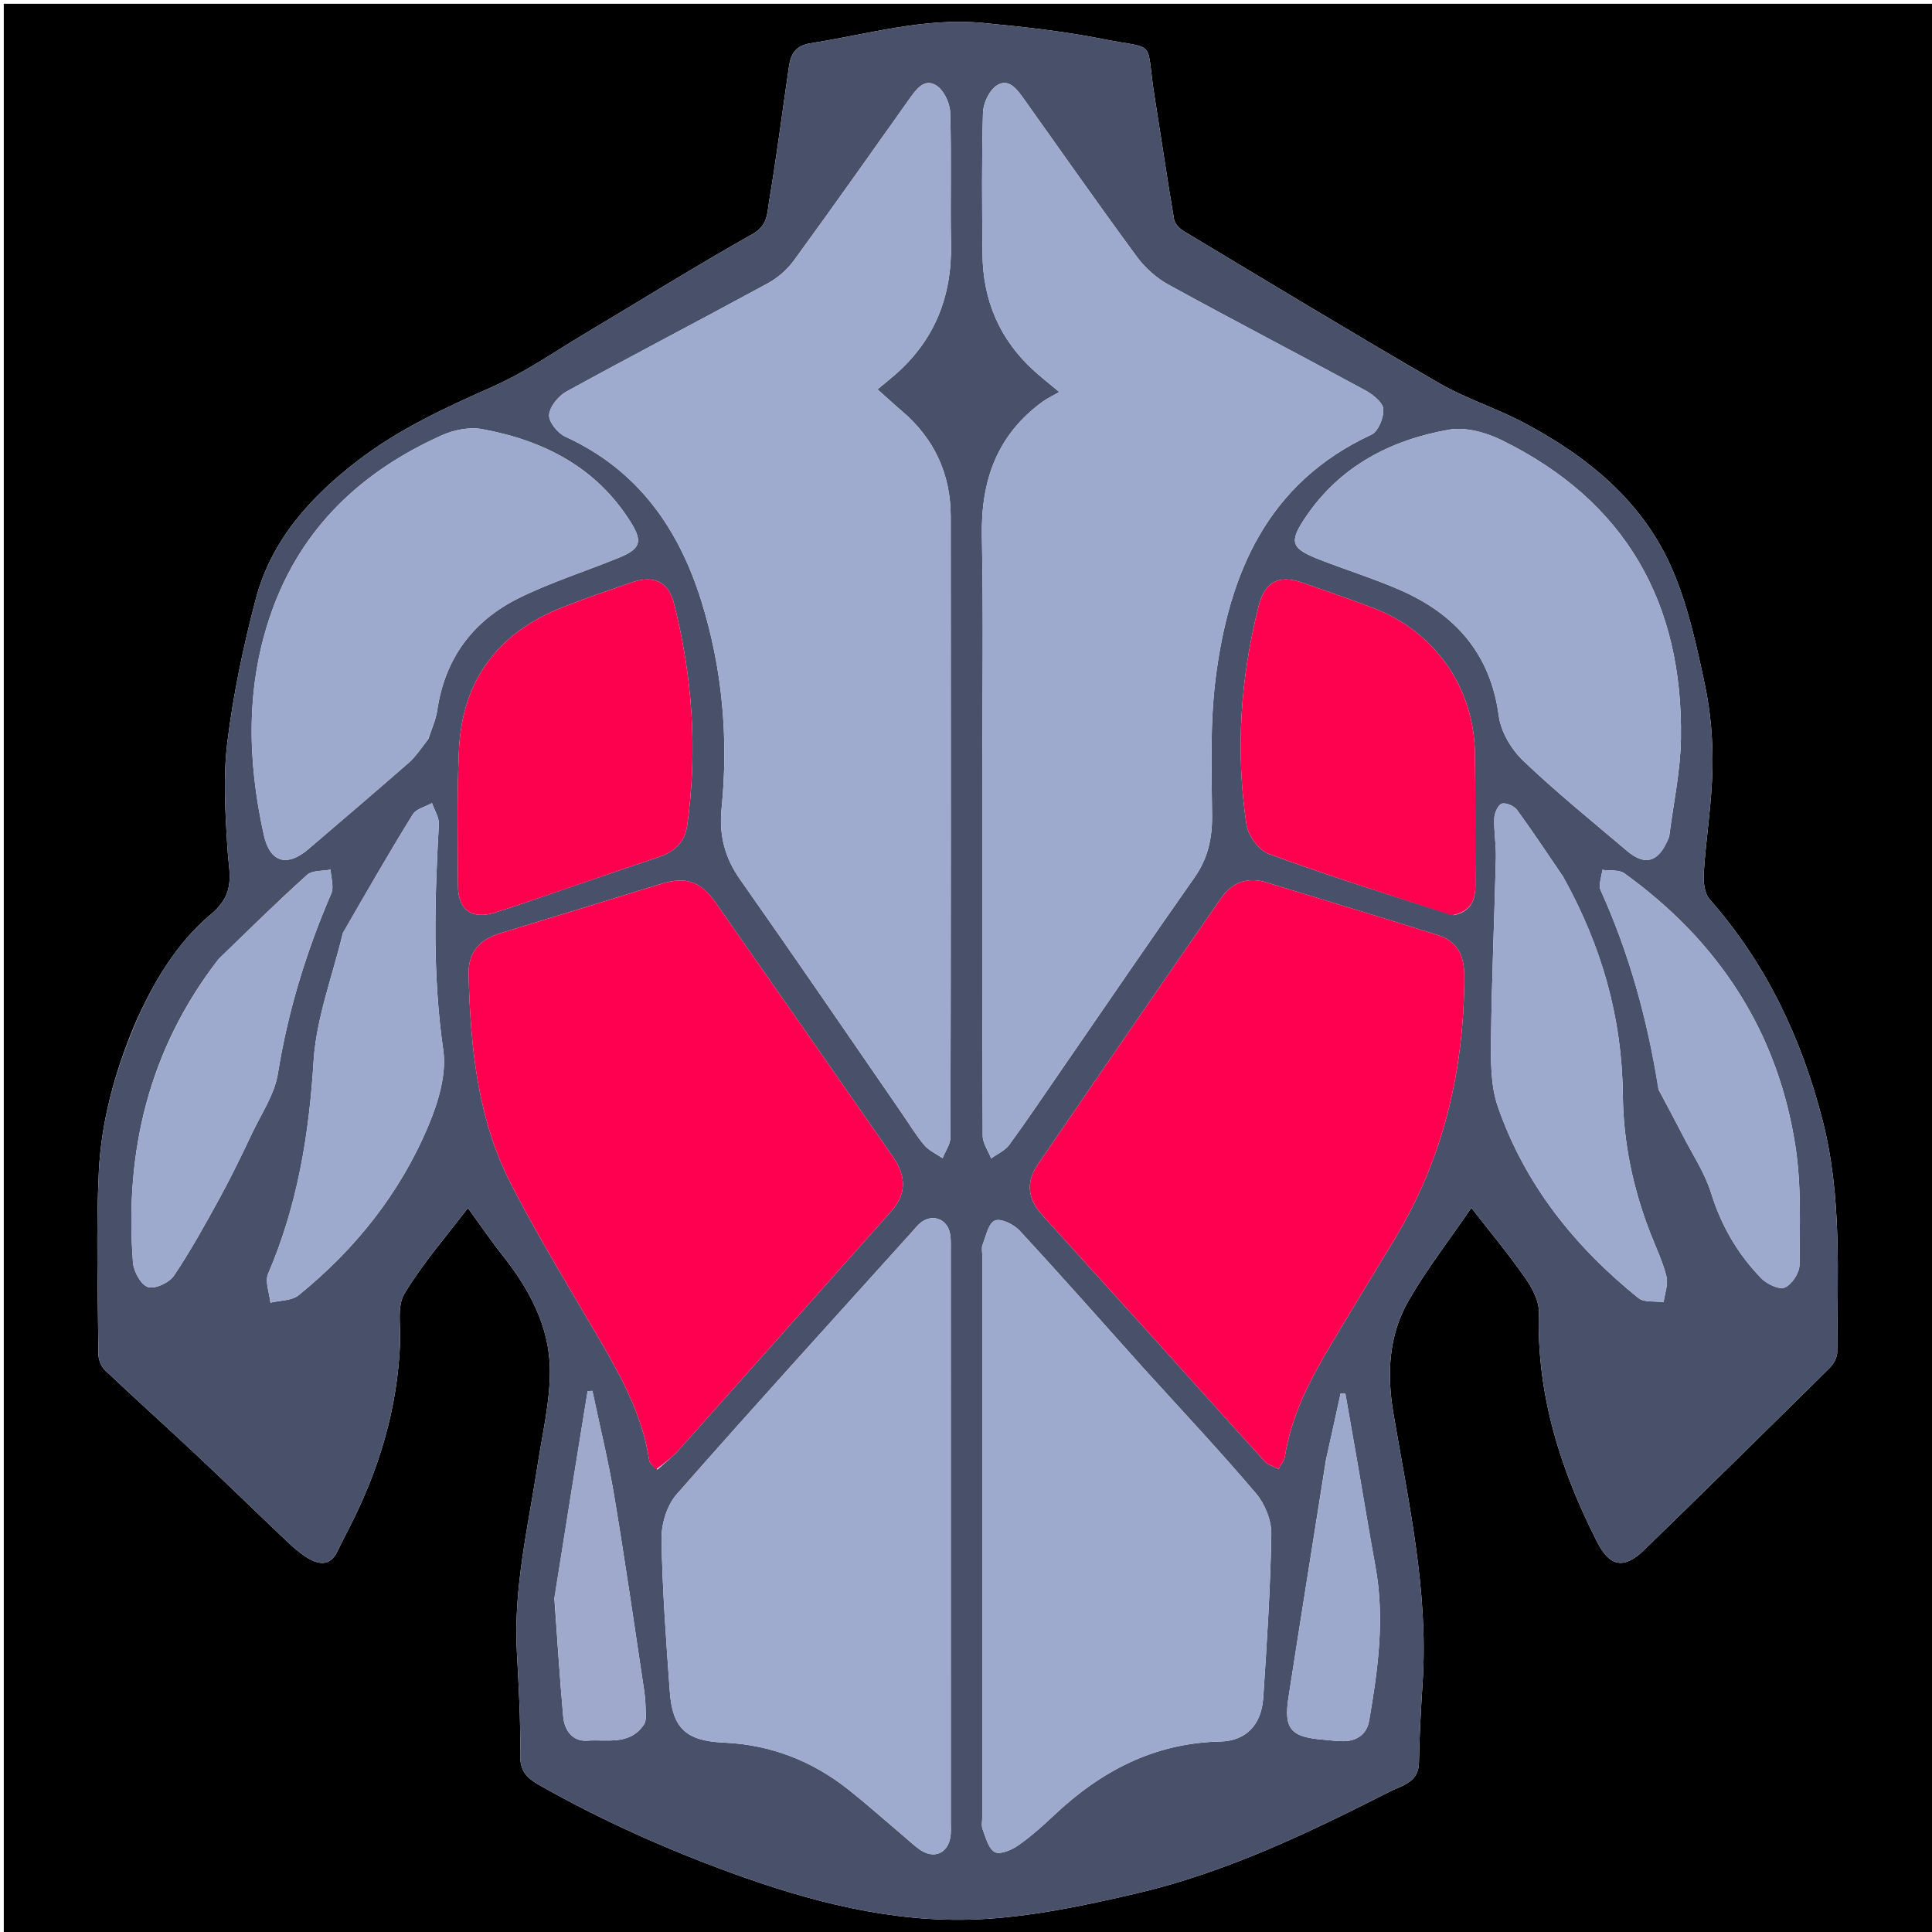
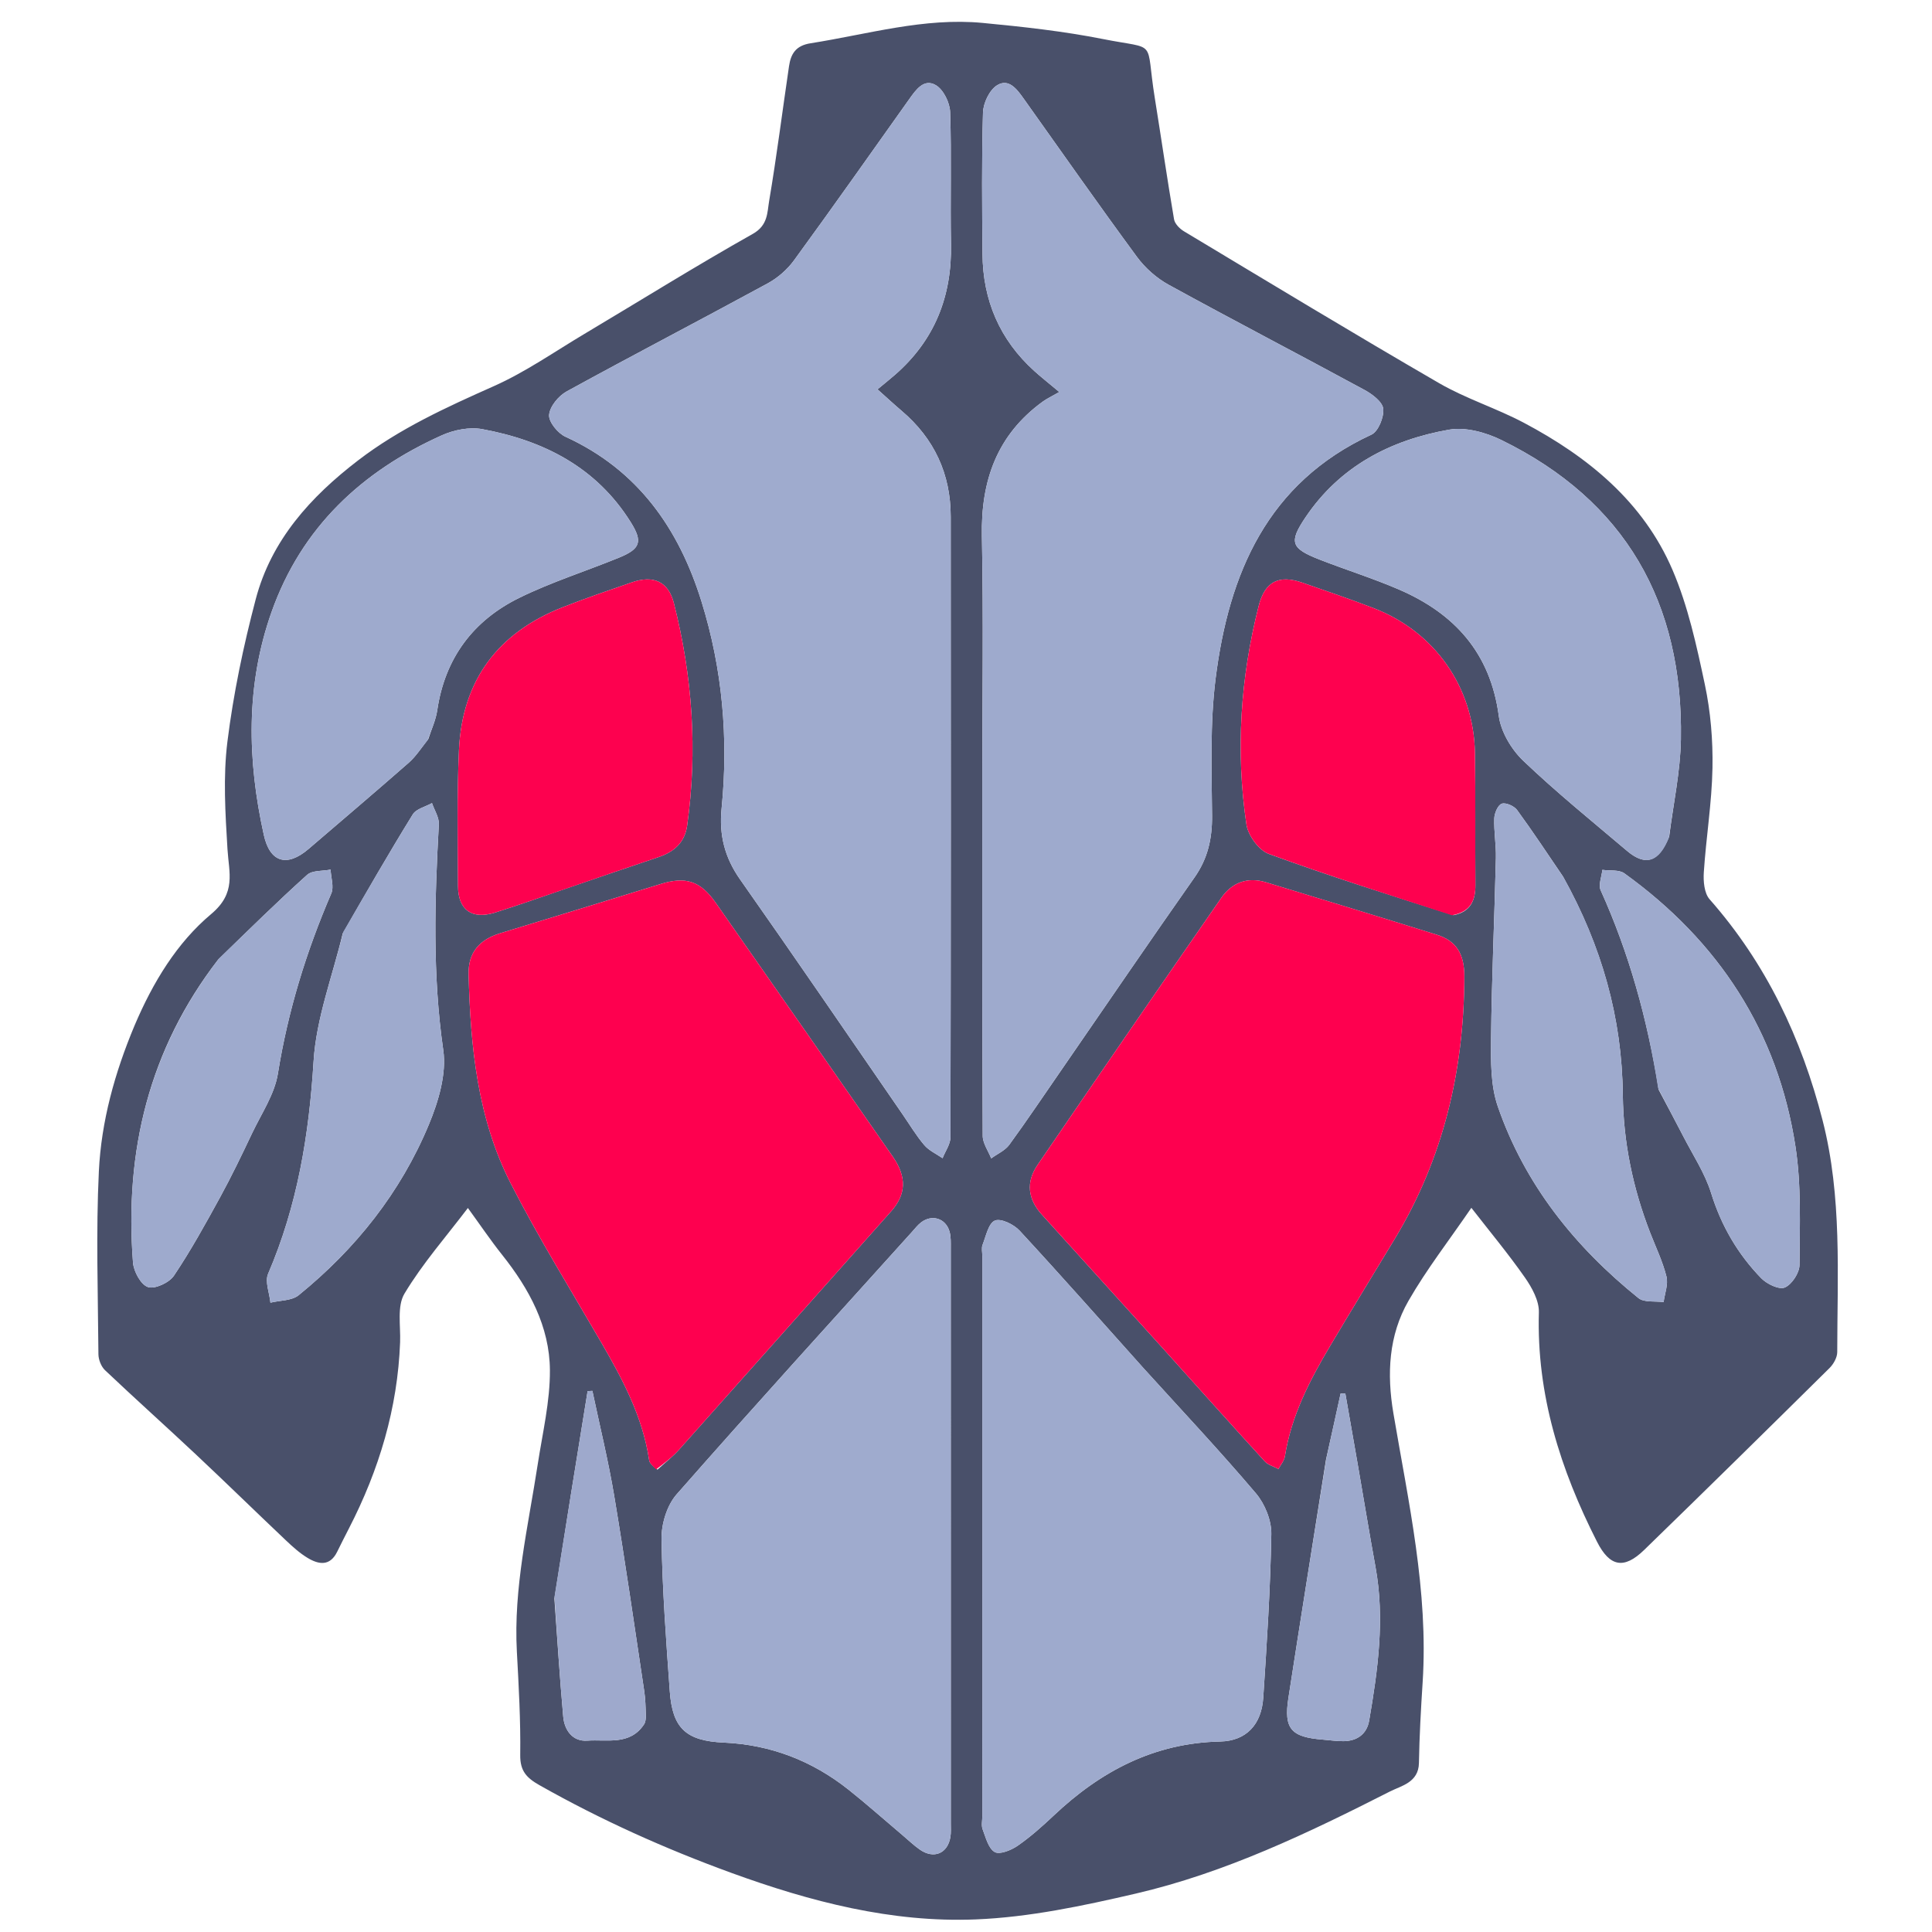
<svg xmlns="http://www.w3.org/2000/svg" version="1.1" id="Layer_1" x="0px" y="0px" width="100%" viewBox="0 0 512 512" enable-background="new 0 0 512 512" xml:space="preserve">
-   <path fill="#000000" opacity="1" stroke="none" d=" M1,199   C1,132.667 1,66.833 1,1   C171.667,1 342.333,1 513,1   C513,171.667 513,342.333 513,513   C342.333,513 171.667,513 1,513   C1,408.5 1,304 1,199  M35.459,272.084   C30.375,284.376 26.839,297.193 26.199,310.4   C25.419,326.529 25.965,342.725 26.084,358.89   C26.095,360.329 26.813,362.156 27.841,363.129   C35.785,370.658 43.945,377.959 51.924,385.451   C59.922,392.96 67.766,400.634 75.731,408.178   C77.528,409.879 79.403,411.585 81.505,412.854   C84.446,414.629 87.441,415.147 89.362,411.221   C90.383,409.137 91.433,407.066 92.495,405.003   C100.463,389.519 105.378,373.207 106.032,355.708   C106.195,351.353 105.189,346.158 107.186,342.828   C111.975,334.84 118.229,327.731 123.995,320.13   C127.277,324.639 130.026,328.716 133.079,332.553   C140.238,341.55 145.652,351.522 145.731,363.094   C145.788,371.415 143.775,379.768 142.5,388.078   C139.97,404.554 136.054,420.858 136.976,437.732   C137.474,446.844 137.986,455.977 137.866,465.092   C137.81,469.329 139.554,471.159 142.934,473.072   C159.237,482.296 176.239,489.929 193.818,496.332   C214.754,503.958 236.295,509.57 258.605,508.665   C272.794,508.09 287.025,505.062 300.935,501.834   C324.741,496.31 346.721,485.754 368.39,474.742   C371.285,473.27 375.945,472.395 376.033,467.219   C376.155,460.093 376.554,452.968 377.013,445.854   C378.576,421.618 373.259,398.134 369.26,374.513   C367.501,364.117 367.995,353.905 373.257,344.743   C378.069,336.362 384.063,328.66 389.927,320.087   C394.763,326.313 399.711,332.253 404.125,338.567   C405.995,341.241 407.906,344.732 407.818,347.795   C407.191,369.58 413.529,389.482 423.227,408.579   C426.59,415.202 430.35,415.967 435.701,410.771   C452.164,394.784 468.521,378.688 484.838,362.552   C485.903,361.499 486.886,359.75 486.887,358.324   C486.903,337.779 488.199,317.154 483.009,296.92   C477.418,275.121 468.054,255.33 453.058,238.313   C451.635,236.697 451.37,233.529 451.528,231.145   C452.136,221.934 453.652,212.757 453.823,203.549   C453.961,196.17 453.335,188.617 451.803,181.406   C449.62,171.127 447.351,160.638 443.237,151.047   C435.488,132.984 420.854,121.054 403.842,112.04   C396.549,108.176 388.509,105.669 381.388,101.545   C358.684,88.395 336.242,74.792 313.745,61.286   C312.62,60.61 311.337,59.306 311.135,58.122   C309.306,47.399 307.749,36.63 306.019,25.89   C303.459,9.992 307.083,13.281 292.302,10.348   C281.821,8.268 271.129,7.098 260.477,6.079   C244.914,4.589 229.978,9.084 214.815,11.466   C210.848,12.09 209.578,14.293 209.094,17.568   C207.338,29.466 205.835,41.404 203.83,53.259   C203.31,56.338 203.532,59.708 199.515,61.971   C184.441,70.462 169.747,79.627 154.879,88.486   C146.931,93.221 139.255,98.603 130.855,102.341   C118.297,107.931 105.909,113.567 94.918,121.993   C82.281,131.68 71.892,143.146 67.768,158.806   C64.505,171.196 61.85,183.845 60.267,196.546   C59.103,205.895 59.71,215.537 60.282,225.003   C60.667,231.37 62.682,236.604 55.943,242.252   C46.908,249.825 40.534,260.298 35.459,272.084  z" />
+   <path fill="none" opacity="1" stroke="none" d=" M1,199   C1,132.667 1,66.833 1,1   C171.667,1 342.333,1 513,1   C513,171.667 513,342.333 513,513   C342.333,513 171.667,513 1,513   C1,408.5 1,304 1,199  M35.459,272.084   C30.375,284.376 26.839,297.193 26.199,310.4   C25.419,326.529 25.965,342.725 26.084,358.89   C26.095,360.329 26.813,362.156 27.841,363.129   C35.785,370.658 43.945,377.959 51.924,385.451   C59.922,392.96 67.766,400.634 75.731,408.178   C77.528,409.879 79.403,411.585 81.505,412.854   C84.446,414.629 87.441,415.147 89.362,411.221   C90.383,409.137 91.433,407.066 92.495,405.003   C100.463,389.519 105.378,373.207 106.032,355.708   C106.195,351.353 105.189,346.158 107.186,342.828   C111.975,334.84 118.229,327.731 123.995,320.13   C127.277,324.639 130.026,328.716 133.079,332.553   C140.238,341.55 145.652,351.522 145.731,363.094   C145.788,371.415 143.775,379.768 142.5,388.078   C139.97,404.554 136.054,420.858 136.976,437.732   C137.474,446.844 137.986,455.977 137.866,465.092   C137.81,469.329 139.554,471.159 142.934,473.072   C159.237,482.296 176.239,489.929 193.818,496.332   C214.754,503.958 236.295,509.57 258.605,508.665   C272.794,508.09 287.025,505.062 300.935,501.834   C324.741,496.31 346.721,485.754 368.39,474.742   C371.285,473.27 375.945,472.395 376.033,467.219   C376.155,460.093 376.554,452.968 377.013,445.854   C378.576,421.618 373.259,398.134 369.26,374.513   C367.501,364.117 367.995,353.905 373.257,344.743   C378.069,336.362 384.063,328.66 389.927,320.087   C394.763,326.313 399.711,332.253 404.125,338.567   C405.995,341.241 407.906,344.732 407.818,347.795   C407.191,369.58 413.529,389.482 423.227,408.579   C426.59,415.202 430.35,415.967 435.701,410.771   C452.164,394.784 468.521,378.688 484.838,362.552   C485.903,361.499 486.886,359.75 486.887,358.324   C486.903,337.779 488.199,317.154 483.009,296.92   C477.418,275.121 468.054,255.33 453.058,238.313   C451.635,236.697 451.37,233.529 451.528,231.145   C452.136,221.934 453.652,212.757 453.823,203.549   C453.961,196.17 453.335,188.617 451.803,181.406   C449.62,171.127 447.351,160.638 443.237,151.047   C435.488,132.984 420.854,121.054 403.842,112.04   C396.549,108.176 388.509,105.669 381.388,101.545   C358.684,88.395 336.242,74.792 313.745,61.286   C312.62,60.61 311.337,59.306 311.135,58.122   C309.306,47.399 307.749,36.63 306.019,25.89   C303.459,9.992 307.083,13.281 292.302,10.348   C281.821,8.268 271.129,7.098 260.477,6.079   C244.914,4.589 229.978,9.084 214.815,11.466   C210.848,12.09 209.578,14.293 209.094,17.568   C207.338,29.466 205.835,41.404 203.83,53.259   C203.31,56.338 203.532,59.708 199.515,61.971   C184.441,70.462 169.747,79.627 154.879,88.486   C146.931,93.221 139.255,98.603 130.855,102.341   C118.297,107.931 105.909,113.567 94.918,121.993   C82.281,131.68 71.892,143.146 67.768,158.806   C64.505,171.196 61.85,183.845 60.267,196.546   C59.103,205.895 59.71,215.537 60.282,225.003   C60.667,231.37 62.682,236.604 55.943,242.252   C46.908,249.825 40.534,260.298 35.459,272.084  z" />
  <path fill="#49506A" opacity="1" stroke="none" d=" M35.664,271.759   C40.534,260.298 46.908,249.825 55.943,242.252   C62.682,236.604 60.667,231.37 60.282,225.003   C59.71,215.537 59.103,205.895 60.267,196.546   C61.85,183.845 64.505,171.196 67.768,158.806   C71.892,143.146 82.281,131.68 94.918,121.993   C105.909,113.567 118.297,107.931 130.855,102.341   C139.255,98.603 146.931,93.221 154.879,88.486   C169.747,79.627 184.441,70.462 199.515,61.971   C203.532,59.708 203.31,56.338 203.83,53.259   C205.835,41.404 207.338,29.466 209.094,17.568   C209.578,14.293 210.848,12.09 214.815,11.466   C229.978,9.084 244.914,4.589 260.477,6.079   C271.129,7.098 281.821,8.268 292.302,10.348   C307.083,13.281 303.459,9.992 306.019,25.89   C307.749,36.63 309.306,47.399 311.135,58.122   C311.337,59.306 312.62,60.61 313.745,61.286   C336.242,74.792 358.684,88.395 381.388,101.545   C388.509,105.669 396.549,108.176 403.842,112.04   C420.854,121.054 435.488,132.984 443.237,151.047   C447.351,160.638 449.62,171.127 451.803,181.406   C453.335,188.617 453.961,196.17 453.823,203.549   C453.652,212.757 452.136,221.934 451.528,231.145   C451.37,233.529 451.635,236.697 453.058,238.313   C468.054,255.33 477.418,275.121 483.009,296.92   C488.199,317.154 486.903,337.779 486.887,358.324   C486.886,359.75 485.903,361.499 484.838,362.552   C468.521,378.688 452.164,394.784 435.701,410.771   C430.35,415.967 426.59,415.202 423.227,408.579   C413.529,389.482 407.191,369.58 407.818,347.795   C407.906,344.732 405.995,341.241 404.125,338.567   C399.711,332.253 394.763,326.313 389.927,320.087   C384.063,328.66 378.069,336.362 373.257,344.743   C367.995,353.905 367.501,364.117 369.26,374.513   C373.259,398.134 378.576,421.618 377.013,445.854   C376.554,452.968 376.155,460.093 376.033,467.219   C375.945,472.395 371.285,473.27 368.39,474.742   C346.721,485.754 324.741,496.31 300.935,501.834   C287.025,505.062 272.794,508.09 258.605,508.665   C236.295,509.57 214.754,503.958 193.818,496.332   C176.239,489.929 159.237,482.296 142.934,473.072   C139.554,471.159 137.81,469.329 137.866,465.092   C137.986,455.977 137.474,446.844 136.976,437.732   C136.054,420.858 139.97,404.554 142.5,388.078   C143.775,379.768 145.788,371.415 145.731,363.094   C145.652,351.522 140.238,341.55 133.079,332.553   C130.026,328.716 127.277,324.639 123.995,320.13   C118.229,327.731 111.975,334.84 107.186,342.828   C105.189,346.158 106.195,351.353 106.032,355.708   C105.378,373.207 100.463,389.519 92.495,405.003   C91.433,407.066 90.383,409.137 89.362,411.221   C87.441,415.147 84.446,414.629 81.505,412.854   C79.403,411.585 77.528,409.879 75.731,408.178   C67.766,400.634 59.922,392.96 51.924,385.451   C43.945,377.959 35.785,370.658 27.841,363.129   C26.813,362.156 26.095,360.329 26.084,358.89   C25.965,342.725 25.419,326.529 26.199,310.4   C26.839,297.193 30.375,284.376 35.664,271.759  M281.598,283.1   C293.228,266.237 304.764,249.309 316.545,232.552   C320.089,227.511 321.259,222.245 321.207,216.156   C321.105,204.029 320.639,191.768 322.151,179.793   C325.663,151.983 335.832,127.97 363.438,115.189   C365.259,114.345 366.789,110.576 366.574,108.349   C366.398,106.519 363.693,104.467 361.65,103.358   C344.383,93.988 326.947,84.926 309.724,75.476   C306.516,73.716 303.483,71.036 301.312,68.087   C291.146,54.273 281.304,40.22 271.358,26.244   C269.567,23.726 267.372,20.646 264.224,22.605   C262.208,23.859 260.577,27.317 260.503,29.839   C260.135,42.321 260.266,54.82 260.373,67.312   C260.477,79.594 264.931,90.034 274.108,98.328   C275.827,99.881 277.654,101.315 280.724,103.888   C278.646,105.082 277.415,105.648 276.341,106.428   C264.2,115.25 259.919,127.4 260.212,142.09   C260.643,163.736 260.322,185.396 260.323,207.051   C260.325,238.366 260.285,269.681 260.43,300.996   C260.44,302.996 261.895,304.989 262.677,306.986   C264.302,305.798 266.348,304.917 267.479,303.368   C272.193,296.916 276.632,290.262 281.598,283.1  M239.19,295.307   C241.086,298.047 242.797,300.944 244.948,303.467   C246.198,304.933 248.152,305.799 249.789,306.936   C250.517,305.083 251.878,303.233 251.882,301.379   C251.993,246.558 251.991,191.736 251.95,136.915   C251.942,125.604 247.591,116.214 238.928,108.861   C236.956,107.188 235.061,105.424 232.548,103.182   C234.41,101.636 235.845,100.498 237.223,99.293   C247.701,90.136 252.288,78.526 252.022,64.696   C251.798,53.036 252.192,41.361 251.799,29.71   C251.715,27.213 250.028,23.762 248.006,22.57   C244.838,20.702 242.696,23.832 240.911,26.344   C230.775,40.602 220.701,54.905 210.391,69.036   C208.609,71.477 206.071,73.672 203.413,75.117   C185.711,84.747 167.828,94.045 150.162,103.739   C148.014,104.918 145.696,107.734 145.519,109.956   C145.372,111.808 147.831,114.819 149.854,115.744   C169.016,124.503 179.886,140.029 185.914,159.44   C191.465,177.312 193.081,195.677 191.228,214.282   C190.533,221.27 192.051,227.261 196.131,233.062   C210.508,253.5 224.598,274.141 239.19,295.307  M306.749,355.748   C316.209,366.272 325.641,376.821 335.173,387.278   C336.057,388.248 337.578,388.637 338.803,389.296   C339.391,388.178 340.329,387.115 340.515,385.934   C342.206,375.18 347.105,365.757 352.565,356.576   C358.179,347.138 363.909,337.769 369.591,328.371   C382.518,306.99 387.996,283.629 388.061,258.833   C388.077,252.793 385.958,249.336 380.778,247.717   C365.708,243.006 350.601,238.414 335.497,233.816   C330.585,232.32 326.468,233.887 323.651,237.95   C307.344,261.476 291.119,285.06 274.973,308.697   C271.801,313.34 272.408,317.807 276.116,321.902   C286.172,333.007 296.223,344.116 306.749,355.748  M174.235,389.464   C176.166,387.692 178.267,386.072 180.004,384.126   C198.755,363.117 217.445,342.053 236.162,321.013   C240.131,316.552 240.37,311.939 236.58,306.488   C220.983,284.056 205.349,261.649 189.686,239.264   C185.592,233.413 181.688,232.221 175.04,234.283   C160.898,238.668 146.742,243.005 132.577,247.316   C127.02,249.007 124.042,252.465 124.186,258.231   C124.664,277.334 126.521,296.337 135.343,313.61   C142.677,327.971 151.196,341.73 159.296,355.694   C165.001,365.53 170.327,375.484 172.029,386.949   C172.155,387.797 173.012,388.536 174.235,389.464  M302.984,362.517   C292.092,350.356 281.286,338.115 270.205,326.128   C268.677,324.476 265.248,322.805 263.663,323.463   C261.961,324.17 261.292,327.575 260.391,329.887   C260.052,330.757 260.323,331.865 260.323,332.865   C260.323,382.345 260.323,431.826 260.324,481.307   C260.324,482.473 260.021,483.758 260.409,484.78   C261.233,486.954 261.929,489.852 263.612,490.808   C264.938,491.562 267.989,490.324 269.698,489.139   C273.103,486.777 276.238,483.977 279.264,481.123   C291.679,469.409 305.813,461.901 323.364,461.52   C330.307,461.369 334.307,456.978 334.771,449.944   C335.726,435.486 336.668,421.012 336.913,406.533   C336.975,402.922 335.206,398.552 332.834,395.756   C323.355,384.586 313.308,373.898 302.984,362.517  M239.171,486.338   C240.702,487.624 242.145,489.036 243.781,490.17   C247.505,492.751 251.173,491.19 251.874,486.773   C252.055,485.632 251.973,484.446 251.973,483.28   C251.976,432.465 251.978,381.65 251.963,330.835   C251.963,329.343 252.037,327.779 251.637,326.374   C250.641,322.877 247.009,321.738 244.117,323.937   C243.201,324.633 242.476,325.587 241.696,326.453   C220.841,349.592 199.859,372.62 179.306,396.024   C176.74,398.946 175.25,403.881 175.314,407.85   C175.532,421.329 176.533,434.802 177.504,448.258   C178.209,458.035 181.835,461.356 191.794,461.802   C204.204,462.357 215.202,466.61 224.874,474.285   C229.57,478.011 234.05,482.008 239.171,486.338  M113.514,195.837   C114.32,193.31 115.492,190.838 115.872,188.249   C117.899,174.448 125.376,164.451 137.625,158.432   C146.104,154.265 155.212,151.388 163.987,147.807   C169.719,145.468 170.398,143.583 167.16,138.4   C158.058,123.833 144.074,116.73 127.799,113.727   C124.426,113.104 120.311,113.918 117.114,115.352   C95.865,124.887 79.905,139.769 71.973,162.162   C65.084,181.609 65.519,201.409 69.917,221.274   C71.534,228.573 76.047,229.897 81.795,224.967   C90.645,217.378 99.534,209.834 108.3,202.149   C110.148,200.529 111.536,198.385 113.514,195.837  M442.365,221.636   C443.443,213.066 445.314,204.509 445.459,195.923   C446.069,159.749 430.778,132.711 397.882,116.613   C393.745,114.588 388.375,113.102 384.016,113.868   C368.478,116.6 355.049,123.591 345.948,137.127   C341.513,143.723 342.112,145.33 349.688,148.29   C356.657,151.012 363.827,153.25 370.69,156.207   C385.463,162.57 394.966,173.037 397.192,189.71   C397.757,193.936 400.529,198.602 403.677,201.608   C412.452,209.987 421.919,217.645 431.189,225.498   C436.052,229.618 439.658,228.537 442.365,221.636  M149.99,235.488   C158.174,232.698 166.348,229.877 174.548,227.132   C178.677,225.75 181.481,223.238 182.108,218.768   C184.897,198.892 183.514,179.243 178.589,159.845   C177.139,154.136 173.181,152.343 167.447,154.327   C161.319,156.447 155.177,158.544 149.143,160.911   C131.919,167.668 122.456,180.331 121.624,198.836   C121.086,210.801 121.301,222.804 121.371,234.789   C121.409,241.221 125.096,243.764 131.283,241.811   C137.308,239.908 143.268,237.804 149.99,235.488  M385.175,242.534   C389.6,241.688 391.027,238.749 390.995,234.56   C390.906,222.904 391.057,211.244 390.87,199.59   C390.589,182.104 380.22,167.359 363.929,161.123   C357.717,158.746 351.418,156.589 345.132,154.411   C338.892,152.249 335.195,154.135 333.563,160.567   C328.718,179.658 327.419,199.026 330.317,218.502   C330.748,221.402 333.593,225.322 336.23,226.287   C352.146,232.114 368.327,237.218 385.175,242.534  M414.222,232.303   C410.194,226.402 406.266,220.429 402.048,214.667   C401.265,213.597 399.049,212.617 397.981,212.989   C396.956,213.347 396.043,215.499 395.995,216.893   C395.876,220.37 396.512,223.871 396.428,227.353   C396.046,243.282 395.322,259.206 395.148,275.136   C395.082,281.181 395.003,287.64 396.931,293.219   C404.071,313.878 417.315,330.402 434.213,344.009   C435.733,345.234 438.622,344.76 440.875,345.074   C441.173,342.801 442.146,340.359 441.627,338.29   C440.625,334.288 438.788,330.494 437.286,326.617   C432.736,314.871 430.196,302.722 430.064,290.109   C429.849,269.708 424.474,250.714 414.222,232.303  M90.824,247.381   C88.128,258.67 83.799,269.859 83.099,281.27   C81.901,300.795 78.801,319.556 71.052,337.566   C70.158,339.644 71.411,342.648 71.669,345.222   C74.192,344.603 77.321,344.729 79.144,343.248   C94.254,330.981 106.16,316.029 113.644,298.042   C116.191,291.921 118.378,284.593 117.469,278.286   C114.591,258.307 115.194,238.435 116.296,218.463   C116.397,216.623 115.117,214.707 114.479,212.826   C112.743,213.805 110.302,214.347 109.385,215.831   C103.104,225.995 97.143,236.356 90.824,247.381  M439.564,288.788   C441.731,292.884 443.938,296.96 446.055,301.082   C448.62,306.079 451.823,310.893 453.467,316.185   C456.161,324.856 460.529,332.351 466.747,338.75   C468.241,340.287 471.498,341.845 472.999,341.199   C474.869,340.394 476.875,337.321 476.887,335.216   C476.948,324.769 477.395,314.162 475.827,303.898   C471.167,273.402 455.423,249.418 430.487,231.454   C429.057,230.423 426.613,230.8 424.64,230.522   C424.455,232.344 423.543,234.494 424.196,235.937   C431.725,252.592 436.559,269.998 439.564,288.788  M57.805,254.317   C39.492,278.036 32.975,305.122 35.245,334.581   C35.428,336.956 37.325,340.456 39.209,341.086   C41.036,341.696 44.846,339.93 46.094,338.071   C50.589,331.378 54.5,324.277 58.378,317.191   C61.386,311.695 64.102,306.032 66.788,300.367   C69.262,295.147 72.763,290.025 73.647,284.513   C76.307,267.927 81.175,252.144 87.793,236.781   C88.55,235.023 87.709,232.578 87.609,230.452   C85.501,230.879 82.767,230.61 81.39,231.849   C73.493,238.951 65.918,246.411 57.805,254.317  M351.396,386.859   C348.069,407.898 344.692,428.929 341.442,449.98   C340.18,458.154 342.125,460.358 350.58,461.019   C352.406,461.161 354.233,461.454 356.057,461.43   C359.678,461.383 362.229,459.526 362.841,455.979   C365.166,442.496 367.024,428.978 364.524,415.273   C362.882,406.267 361.405,397.231 359.841,388.211   C358.75,381.915 357.637,375.623 356.534,369.33   C356.114,369.318 355.695,369.306 355.275,369.294   C354.055,374.876 352.834,380.458 351.396,386.859  M146.915,423.646   C147.675,434.066 148.326,444.496 149.256,454.901   C149.581,458.547 151.749,461.571 155.642,461.291   C160.861,460.914 166.925,462.633 170.67,456.987   C171.091,456.352 171.175,455.389 171.153,454.585   C171.094,452.427 171.045,450.25 170.724,448.121   C168.131,430.872 165.649,413.604 162.77,396.402   C161.208,387.072 158.939,377.86 156.989,368.595   C156.566,368.62 156.142,368.644 155.719,368.669   C152.802,386.676 149.886,404.683 146.915,423.646  z" />
  <path fill="#9EAACD" opacity="1" stroke="none" d=" M281.385,283.391   C276.632,290.262 272.193,296.916 267.479,303.368   C266.348,304.917 264.302,305.798 262.677,306.986   C261.895,304.989 260.44,302.996 260.43,300.996   C260.285,269.681 260.325,238.366 260.323,207.051   C260.322,185.396 260.643,163.736 260.212,142.09   C259.919,127.4 264.2,115.25 276.341,106.428   C277.415,105.648 278.646,105.082 280.724,103.888   C277.654,101.315 275.827,99.881 274.108,98.328   C264.931,90.034 260.477,79.594 260.373,67.312   C260.266,54.82 260.135,42.321 260.503,29.839   C260.577,27.317 262.208,23.859 264.224,22.605   C267.372,20.646 269.567,23.726 271.358,26.244   C281.304,40.22 291.146,54.273 301.312,68.087   C303.483,71.036 306.516,73.716 309.724,75.476   C326.947,84.926 344.383,93.988 361.65,103.358   C363.693,104.467 366.398,106.519 366.574,108.349   C366.789,110.576 365.259,114.345 363.438,115.189   C335.832,127.97 325.663,151.983 322.151,179.793   C320.639,191.768 321.105,204.029 321.207,216.156   C321.259,222.245 320.089,227.511 316.545,232.552   C304.764,249.309 293.228,266.237 281.385,283.391  z" />
  <path fill="#9FABCE" opacity="1" stroke="none" d=" M238.994,295.006   C224.598,274.141 210.508,253.5 196.131,233.062   C192.051,227.261 190.533,221.27 191.228,214.282   C193.081,195.677 191.465,177.312 185.914,159.44   C179.886,140.029 169.016,124.503 149.854,115.744   C147.831,114.819 145.372,111.808 145.519,109.956   C145.696,107.734 148.014,104.918 150.162,103.739   C167.828,94.045 185.711,84.747 203.413,75.117   C206.071,73.672 208.609,71.477 210.391,69.036   C220.701,54.905 230.775,40.602 240.911,26.344   C242.696,23.832 244.838,20.702 248.006,22.57   C250.028,23.762 251.715,27.213 251.799,29.71   C252.192,41.361 251.798,53.036 252.022,64.696   C252.288,78.526 247.701,90.136 237.223,99.293   C235.845,100.498 234.41,101.636 232.548,103.182   C235.061,105.424 236.956,107.188 238.928,108.861   C247.591,116.214 251.942,125.604 251.95,136.915   C251.991,191.736 251.993,246.558 251.882,301.379   C251.878,303.233 250.517,305.083 249.789,306.936   C248.152,305.799 246.198,304.933 244.948,303.467   C242.797,300.944 241.086,298.047 238.994,295.006  z" />
  <path fill="#FE004F" opacity="1" stroke="none" d=" M306.512,355.486   C296.223,344.116 286.172,333.007 276.116,321.902   C272.408,317.807 271.801,313.34 274.973,308.697   C291.119,285.06 307.344,261.476 323.651,237.95   C326.468,233.887 330.585,232.32 335.497,233.816   C350.601,238.414 365.708,243.006 380.778,247.717   C385.958,249.336 388.077,252.793 388.061,258.833   C387.996,283.629 382.518,306.99 369.591,328.371   C363.909,337.769 358.179,347.138 352.565,356.576   C347.105,365.757 342.206,375.18 340.515,385.934   C340.329,387.115 339.391,388.178 338.803,389.296   C337.578,388.637 336.057,388.248 335.173,387.278   C325.641,376.821 316.209,366.272 306.512,355.486  z" />
  <path fill="#FE004F" opacity="1" stroke="none" d=" M173.882,389.394   C173.012,388.536 172.155,387.797 172.029,386.949   C170.327,375.484 165.001,365.53 159.296,355.694   C151.196,341.73 142.677,327.971 135.343,313.61   C126.521,296.337 124.664,277.334 124.186,258.231   C124.042,252.465 127.02,249.007 132.577,247.316   C146.742,243.005 160.898,238.668 175.04,234.283   C181.688,232.221 185.592,233.413 189.686,239.264   C205.349,261.649 220.983,284.056 236.58,306.488   C240.37,311.939 240.131,316.552 236.162,321.013   C217.445,342.053 198.755,363.117 180.004,384.126   C178.267,386.072 176.166,387.692 173.882,389.394  z" />
  <path fill="#9EAACD" opacity="1" stroke="none" d=" M303.228,362.774   C313.308,373.898 323.355,384.586 332.834,395.756   C335.206,398.552 336.975,402.922 336.913,406.533   C336.668,421.012 335.726,435.486 334.771,449.944   C334.307,456.978 330.307,461.369 323.364,461.52   C305.813,461.901 291.679,469.409 279.264,481.123   C276.238,483.977 273.103,486.777 269.698,489.139   C267.989,490.324 264.938,491.562 263.612,490.808   C261.929,489.852 261.233,486.954 260.409,484.78   C260.021,483.758 260.324,482.473 260.324,481.307   C260.323,431.826 260.323,382.345 260.323,332.865   C260.323,331.865 260.052,330.757 260.391,329.887   C261.292,327.575 261.961,324.17 263.663,323.463   C265.248,322.805 268.677,324.476 270.205,326.128   C281.286,338.115 292.092,350.356 303.228,362.774  z" />
  <path fill="#9FABCE" opacity="1" stroke="none" d=" M238.9,486.11   C234.05,482.008 229.57,478.011 224.874,474.285   C215.202,466.61 204.204,462.357 191.794,461.802   C181.835,461.356 178.209,458.035 177.504,448.258   C176.533,434.802 175.532,421.329 175.314,407.85   C175.25,403.881 176.74,398.946 179.306,396.024   C199.859,372.62 220.841,349.592 241.696,326.453   C242.476,325.587 243.201,324.633 244.117,323.937   C247.009,321.738 250.641,322.877 251.637,326.374   C252.037,327.779 251.963,329.343 251.963,330.835   C251.978,381.65 251.976,432.465 251.973,483.28   C251.973,484.446 252.055,485.632 251.874,486.773   C251.173,491.19 247.505,492.751 243.781,490.17   C242.145,489.036 240.702,487.624 238.9,486.11  z" />
  <path fill="#9EAACD" opacity="1" stroke="none" d=" M113.325,196.159   C111.536,198.385 110.148,200.529 108.3,202.149   C99.534,209.834 90.645,217.378 81.795,224.967   C76.047,229.897 71.534,228.573 69.917,221.274   C65.519,201.409 65.084,181.609 71.973,162.162   C79.905,139.769 95.865,124.887 117.114,115.352   C120.311,113.918 124.426,113.104 127.799,113.727   C144.074,116.73 158.058,123.833 167.16,138.4   C170.398,143.583 169.719,145.468 163.987,147.807   C155.212,151.388 146.104,154.265 137.625,158.432   C125.376,164.451 117.899,174.448 115.872,188.249   C115.492,190.838 114.32,193.31 113.325,196.159  z" />
  <path fill="#9EAACD" opacity="1" stroke="none" d=" M442.265,222.027   C439.658,228.537 436.052,229.618 431.189,225.498   C421.919,217.645 412.452,209.987 403.677,201.608   C400.529,198.602 397.757,193.936 397.192,189.71   C394.966,173.037 385.463,162.57 370.69,156.207   C363.827,153.25 356.657,151.012 349.688,148.29   C342.112,145.33 341.513,143.723 345.948,137.127   C355.049,123.591 368.478,116.6 384.016,113.868   C388.375,113.102 393.745,114.588 397.882,116.613   C430.778,132.711 446.069,159.749 445.459,195.923   C445.314,204.509 443.443,213.066 442.265,222.027  z" />
  <path fill="#FD014F" opacity="1" stroke="none" d=" M149.623,235.638   C143.268,237.804 137.308,239.908 131.283,241.811   C125.096,243.764 121.409,241.221 121.371,234.789   C121.301,222.804 121.086,210.801 121.624,198.836   C122.456,180.331 131.919,167.668 149.143,160.911   C155.177,158.544 161.319,156.447 167.447,154.327   C173.181,152.343 177.139,154.136 178.589,159.845   C183.514,179.243 184.897,198.892 182.108,218.768   C181.481,223.238 178.677,225.75 174.548,227.132   C166.348,229.877 158.174,232.698 149.623,235.638  z" />
  <path fill="#FE014F" opacity="1" stroke="none" d=" M384.797,242.549   C368.327,237.218 352.146,232.114 336.23,226.287   C333.593,225.322 330.748,221.402 330.317,218.502   C327.419,199.026 328.718,179.658 333.563,160.567   C335.195,154.135 338.892,152.249 345.132,154.411   C351.418,156.589 357.717,158.746 363.929,161.123   C380.22,167.359 390.589,182.104 390.87,199.59   C391.057,211.244 390.906,222.904 390.995,234.56   C391.027,238.749 389.6,241.688 384.797,242.549  z" />
  <path fill="#9EAACD" opacity="1" stroke="none" d=" M414.413,232.616   C424.474,250.714 429.849,269.708 430.064,290.109   C430.196,302.722 432.736,314.871 437.286,326.617   C438.788,330.494 440.625,334.288 441.627,338.29   C442.146,340.359 441.173,342.801 440.875,345.074   C438.622,344.76 435.733,345.234 434.213,344.009   C417.315,330.402 404.071,313.878 396.931,293.219   C395.003,287.64 395.082,281.181 395.148,275.136   C395.322,259.206 396.046,243.282 396.428,227.353   C396.512,223.871 395.876,220.37 395.995,216.893   C396.043,215.499 396.956,213.347 397.981,212.989   C399.049,212.617 401.265,213.597 402.048,214.667   C406.266,220.429 410.194,226.402 414.413,232.616  z" />
  <path fill="#9EAACD" opacity="1" stroke="none" d=" M90.951,247.017   C97.143,236.356 103.104,225.995 109.385,215.831   C110.302,214.347 112.743,213.805 114.479,212.826   C115.117,214.707 116.397,216.623 116.296,218.463   C115.194,238.435 114.591,258.307 117.469,278.286   C118.378,284.593 116.191,291.921 113.644,298.042   C106.16,316.029 94.254,330.981 79.144,343.248   C77.321,344.729 74.192,344.603 71.669,345.222   C71.411,342.648 70.158,339.644 71.052,337.566   C78.801,319.556 81.901,300.795 83.099,281.27   C83.799,269.859 88.128,258.67 90.951,247.017  z" />
  <path fill="#9EAACD" opacity="1" stroke="none" d=" M439.428,288.407   C436.559,269.998 431.725,252.592 424.196,235.937   C423.543,234.494 424.455,232.344 424.64,230.522   C426.613,230.8 429.057,230.423 430.487,231.454   C455.423,249.418 471.167,273.402 475.827,303.898   C477.395,314.162 476.948,324.769 476.887,335.216   C476.875,337.321 474.869,340.394 472.999,341.199   C471.498,341.845 468.241,340.287 466.747,338.75   C460.529,332.351 456.161,324.856 453.467,316.185   C451.823,310.893 448.62,306.079 446.055,301.082   C443.938,296.96 441.731,292.884 439.428,288.407  z" />
  <path fill="#9EAACD" opacity="1" stroke="none" d=" M58.019,254.033   C65.918,246.411 73.493,238.951 81.39,231.849   C82.767,230.61 85.501,230.879 87.609,230.452   C87.709,232.578 88.55,235.023 87.793,236.781   C81.175,252.144 76.307,267.927 73.647,284.513   C72.763,290.025 69.262,295.147 66.788,300.367   C64.102,306.032 61.386,311.695 58.378,317.191   C54.5,324.277 50.589,331.378 46.094,338.071   C44.846,339.93 41.036,341.696 39.209,341.086   C37.325,340.456 35.428,336.956 35.245,334.581   C32.975,305.122 39.492,278.036 58.019,254.033  z" />
  <path fill="#9DA9CC" opacity="1" stroke="none" d=" M351.505,386.449   C352.834,380.458 354.055,374.876 355.275,369.294   C355.695,369.306 356.114,369.318 356.534,369.33   C357.637,375.623 358.75,381.915 359.841,388.211   C361.405,397.231 362.882,406.267 364.524,415.273   C367.024,428.978 365.166,442.496 362.841,455.979   C362.229,459.526 359.678,461.383 356.057,461.43   C354.233,461.454 352.406,461.161 350.58,461.019   C342.125,460.358 340.18,458.154 341.442,449.98   C344.692,428.929 348.069,407.898 351.505,386.449  z" />
  <path fill="#9EA9CC" opacity="1" stroke="none" d=" M146.942,423.168   C149.886,404.683 152.802,386.676 155.719,368.669   C156.142,368.644 156.566,368.62 156.989,368.595   C158.939,377.86 161.208,387.072 162.77,396.402   C165.649,413.604 168.131,430.872 170.724,448.121   C171.045,450.25 171.094,452.427 171.153,454.585   C171.175,455.389 171.091,456.352 170.67,456.987   C166.925,462.633 160.861,460.914 155.642,461.291   C151.749,461.571 149.581,458.547 149.256,454.901   C148.326,444.496 147.675,434.066 146.942,423.168  z" />
</svg>
